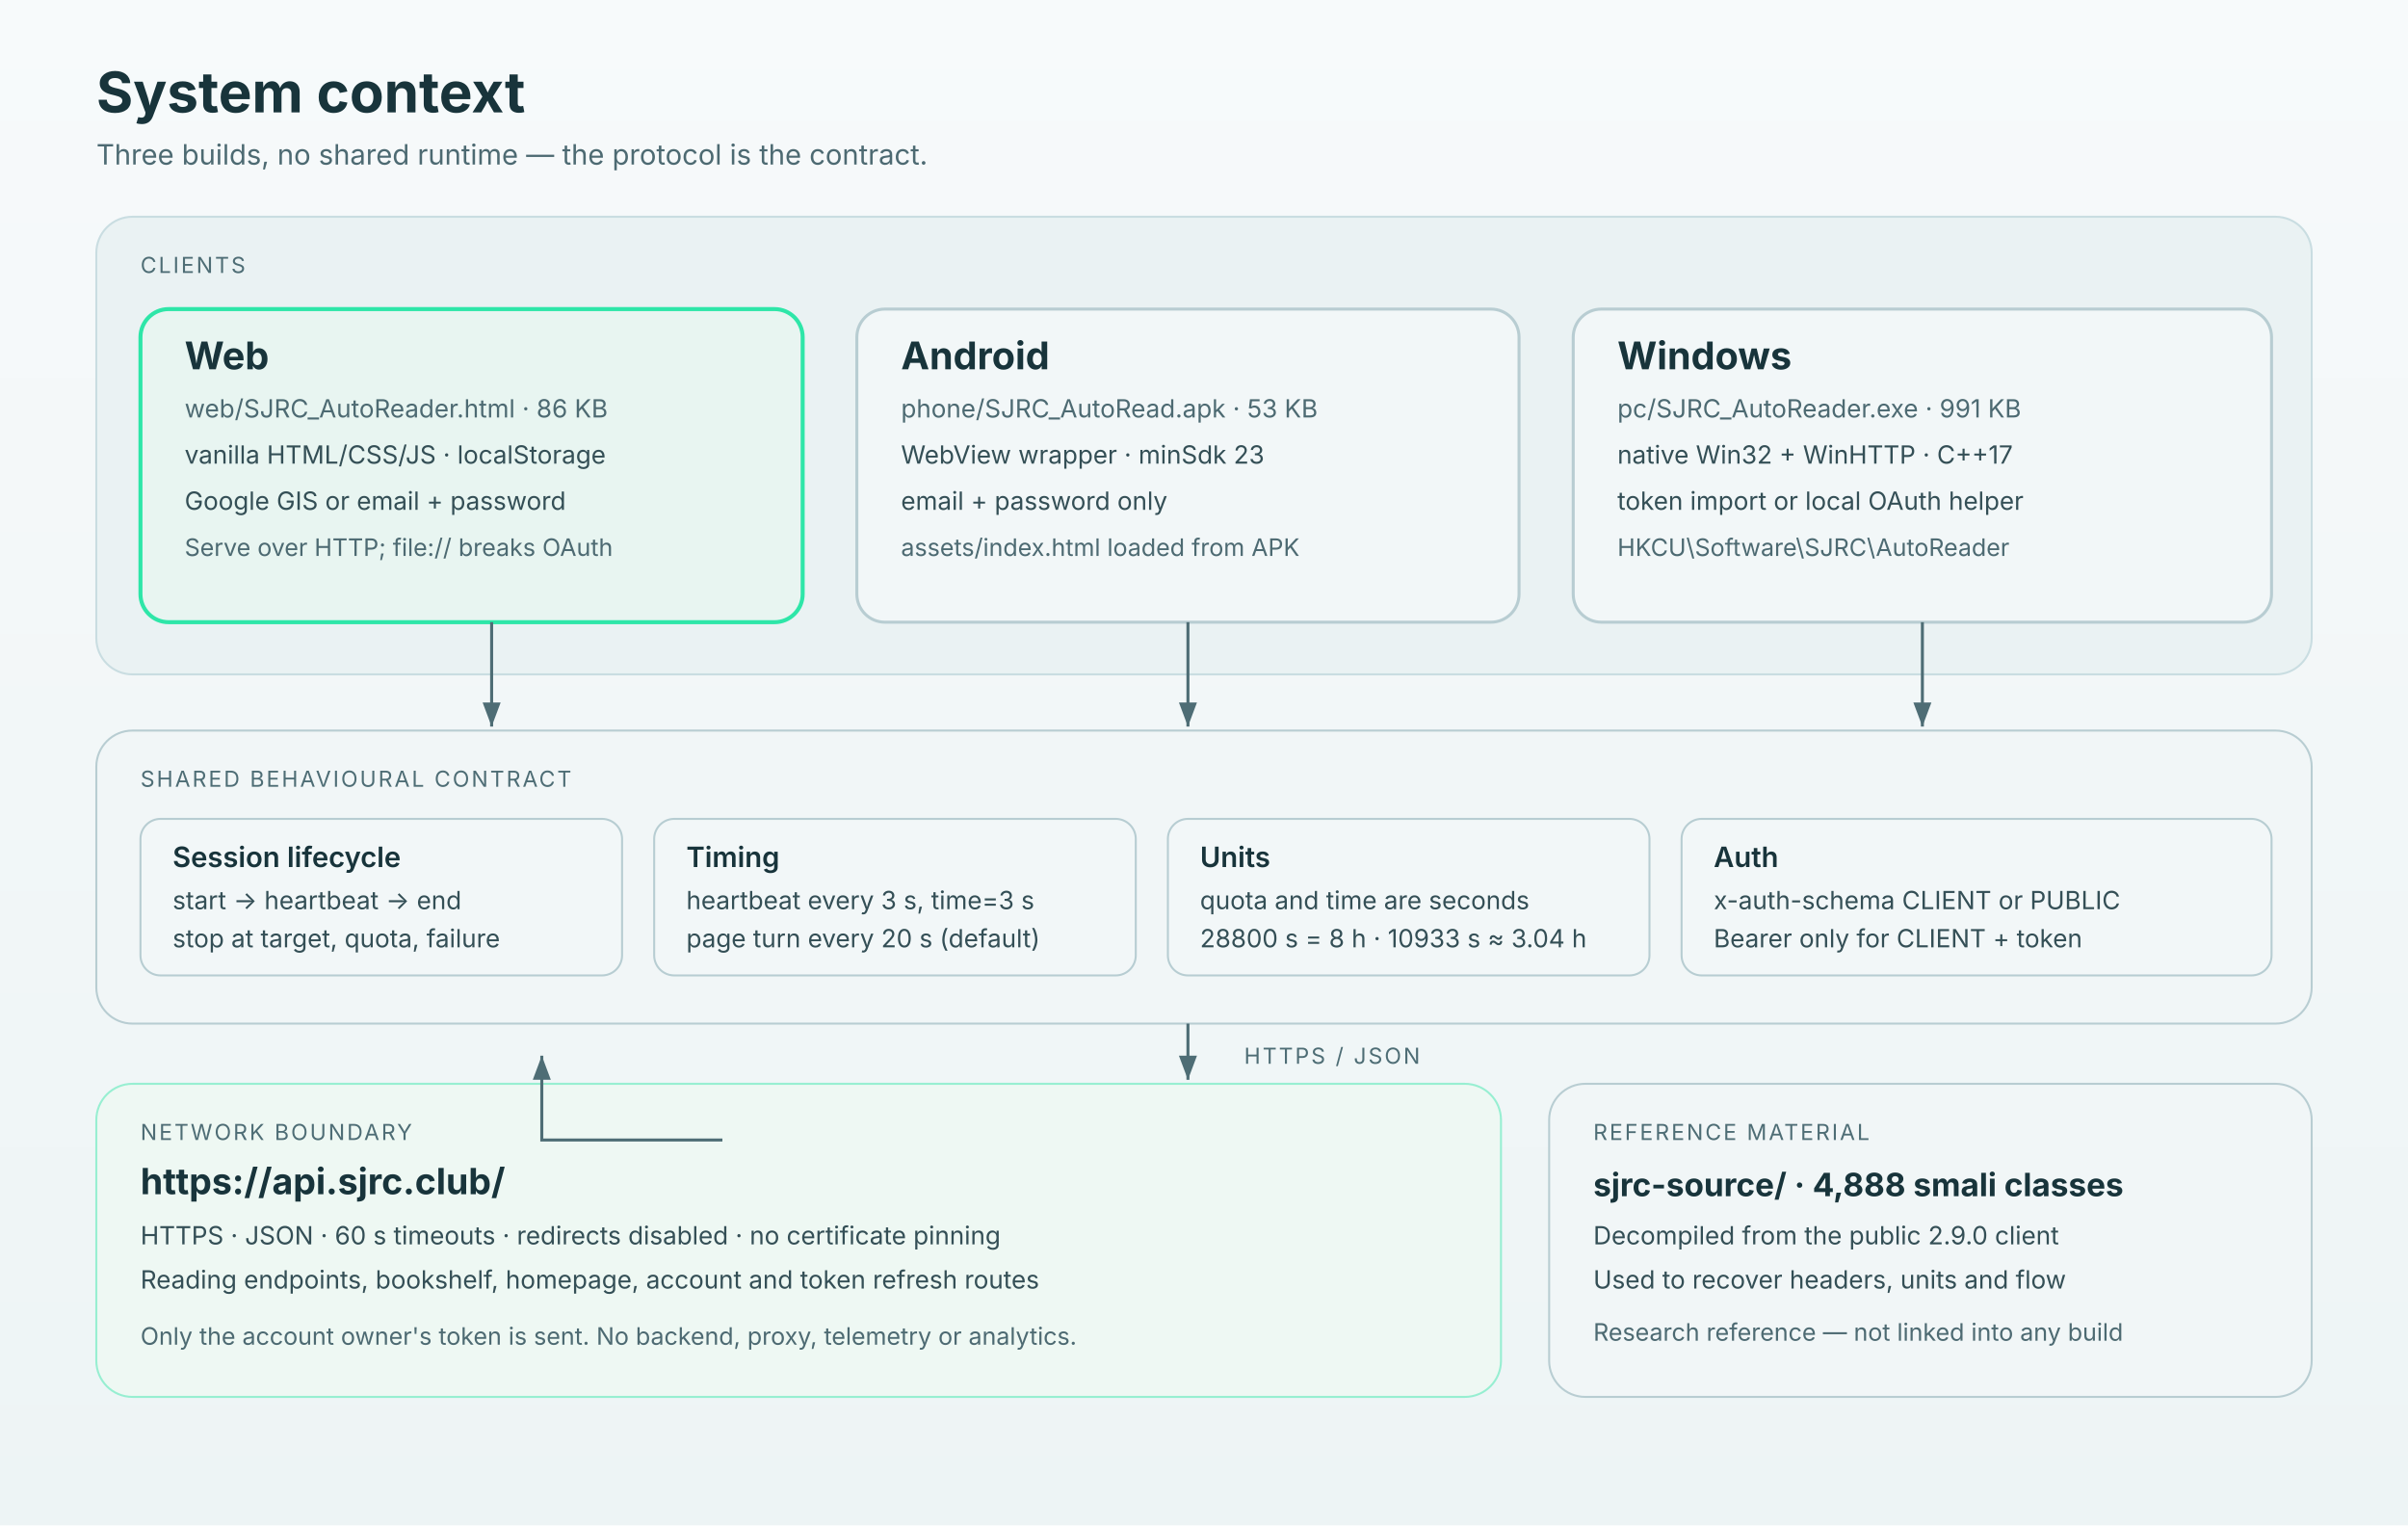
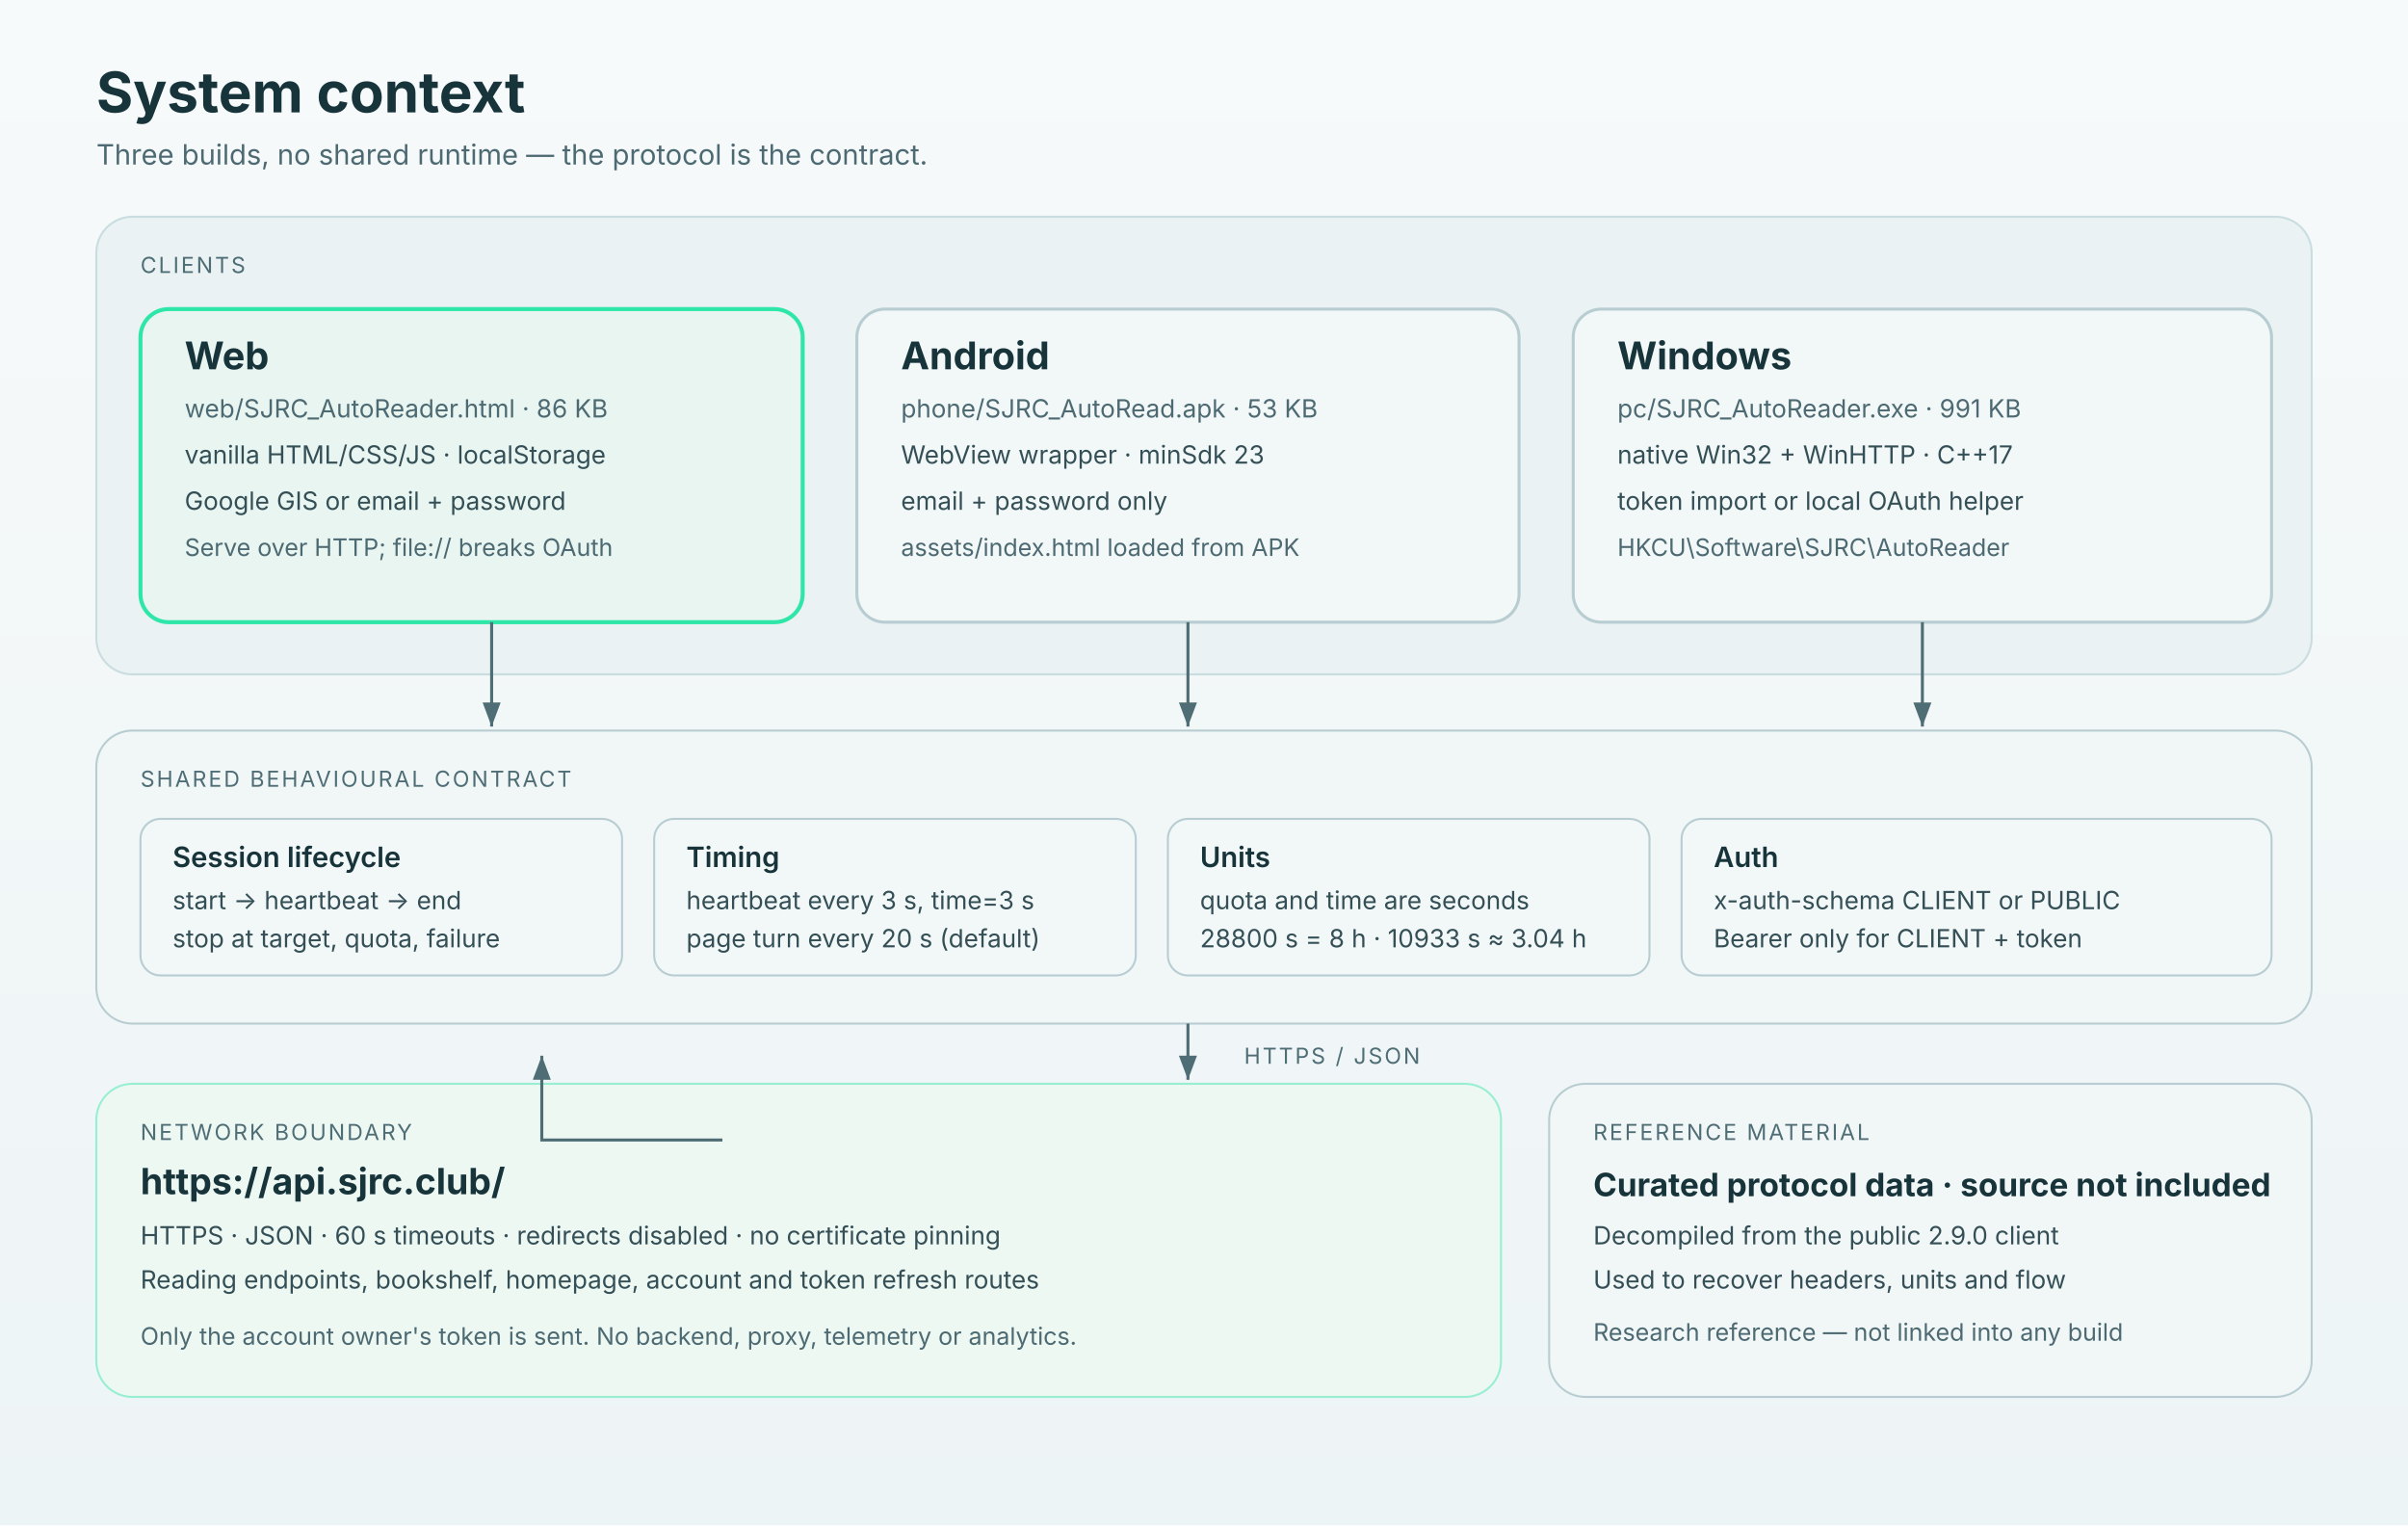
<svg xmlns="http://www.w3.org/2000/svg" width="1200" height="760" viewBox="0 0 1200 760" role="img" aria-labelledby="title desc">
  <defs>
    <linearGradient id="bg" x1="0" y1="0" x2="0" y2="1">
      <stop offset="0" stop-color="#f7fafb" />
      <stop offset="1" stop-color="#edf4f5" />
    </linearGradient>
    <linearGradient id="accent" x1="0" y1="0" x2="1" y2="0">
      <stop offset="0" stop-color="#2ee6a8" />
      <stop offset="1" stop-color="#43b7ff" />
    </linearGradient>
    <marker id="arrow" markerWidth="10" markerHeight="10" refX="8" refY="3" orient="auto">
      <path d="M0 0l8 3-8 3z" fill="#4e6d75" />
    </marker>
    <style>
      .box{fill:#f2f7f8;stroke:#b8cdd2;stroke-width:1.5}
      .boxhi{fill:#e8f5f1;stroke:#2ee6a8;stroke-width:2}
      .t{font-family:Inter,'Segoe UI',Helvetica,Arial,sans-serif;fill:#18343b}
      .s{font-family:Inter,'Segoe UI',Helvetica,Arial,sans-serif;fill:#4d6a72}
      .m{font-family:Inter,'Segoe UI',Helvetica,Arial,sans-serif;fill:#344f56}
      .lbl{font-family:Inter,'Segoe UI',Helvetica,Arial,sans-serif;fill:#4e6d75;font-size:11px;letter-spacing:1px}
    </style>
  </defs>
  <rect width="1200" height="760" fill="url(#bg)" />
  <text x="48" y="56" class="t" font-size="28" font-weight="700">System context</text>
  <text x="48" y="82" class="s" font-size="14">Three builds, no shared runtime — the protocol is the contract.</text>
  <rect x="48" y="108" width="1104" height="228" rx="18" fill="#eaf2f3" stroke="#c9dde1" />
  <text x="70" y="136" class="lbl">CLIENTS</text>
  <g>
    <rect x="70" y="154" width="330" height="156" rx="14" class="boxhi" />
    <text x="92" y="184" class="t" font-size="19" font-weight="650">Web</text>
    <text x="92" y="208" class="s" font-size="12.5">web/SJRC_AutoReader.html · 86 KB</text>
    <text x="92" y="231" class="m" font-size="12.5">vanilla HTML/CSS/JS · localStorage</text>
    <text x="92" y="254" class="m" font-size="12.5">Google GIS or email + password</text>
    <text x="92" y="277" class="s" font-size="12">Serve over HTTP; file:// breaks OAuth</text>
    <rect x="427" y="154" width="330" height="156" rx="14" class="box" />
    <text x="449" y="184" class="t" font-size="19" font-weight="650">Android</text>
    <text x="449" y="208" class="s" font-size="12.5">phone/SJRC_AutoRead.apk · 53 KB</text>
    <text x="449" y="231" class="m" font-size="12.5">WebView wrapper · minSdk 23</text>
    <text x="449" y="254" class="m" font-size="12.5">email + password only</text>
    <text x="449" y="277" class="s" font-size="12">assets/index.html loaded from APK</text>
    <rect x="784" y="154" width="348" height="156" rx="14" class="box" />
    <text x="806" y="184" class="t" font-size="19" font-weight="650">Windows</text>
    <text x="806" y="208" class="s" font-size="12.5">pc/SJRC_AutoReader.exe · 991 KB</text>
    <text x="806" y="231" class="m" font-size="12.5">native Win32 + WinHTTP · C++17</text>
    <text x="806" y="254" class="m" font-size="12.5">token import or local OAuth helper</text>
    <text x="806" y="277" class="s" font-size="12">HKCU\Software\SJRC\AutoReader</text>
  </g>
  <rect x="48" y="364" width="1104" height="146" rx="18" fill="#f1f6f7" stroke="#b8cdd2" />
  <text x="70" y="392" class="lbl">SHARED BEHAVIOURAL CONTRACT</text>
  <g class="m" font-size="12.5">
    <rect x="70" y="408" width="240" height="78" rx="10" fill="#f2f7f8" stroke="#b7cdd2" />
    <text x="86" y="432" class="t" font-size="14" font-weight="600">Session lifecycle</text>
    <text x="86" y="453">start → heartbeat → end</text>
    <text x="86" y="472">stop at target, quota, failure</text>
    <rect x="326" y="408" width="240" height="78" rx="10" fill="#f2f7f8" stroke="#b7cdd2" />
    <text x="342" y="432" class="t" font-size="14" font-weight="600">Timing</text>
    <text x="342" y="453">heartbeat every 3 s, time=3 s</text>
    <text x="342" y="472">page turn every 20 s (default)</text>
    <rect x="582" y="408" width="240" height="78" rx="10" fill="#f2f7f8" stroke="#b7cdd2" />
    <text x="598" y="432" class="t" font-size="14" font-weight="600">Units</text>
    <text x="598" y="453">quota and time are seconds</text>
    <text x="598" y="472">28800 s = 8 h · 10933 s ≈ 3.04 h</text>
    <rect x="838" y="408" width="294" height="78" rx="10" fill="#f2f7f8" stroke="#b7cdd2" />
    <text x="854" y="432" class="t" font-size="14" font-weight="600">Auth</text>
    <text x="854" y="453">x-auth-schema CLIENT or PUBLIC</text>
    <text x="854" y="472">Bearer only for CLIENT + token</text>
  </g>
  <rect x="48" y="540" width="700" height="156" rx="18" fill="#eef8f3" stroke="#2ee6a8" stroke-opacity="0.45" />
  <text x="70" y="568" class="lbl">NETWORK BOUNDARY</text>
  <text x="70" y="595" class="t" font-size="18" font-weight="650">https://api.sjrc.club/</text>
  <text x="70" y="620" class="m" font-size="12.5">HTTPS · JSON · 60 s timeouts · redirects disabled · no certificate pinning</text>
  <text x="70" y="642" class="m" font-size="12.5">Reading endpoints, bookshelf, homepage, account and token refresh routes</text>
  <text x="70" y="670" class="s" font-size="12">Only the account owner's token is sent. No backend, proxy, telemetry or analytics.</text>
  <rect x="772" y="540" width="380" height="156" rx="18" fill="#f1f6f7" stroke="#b8cdd2" />
  <text x="794" y="568" class="lbl">REFERENCE MATERIAL</text>
-   <text x="794" y="596" class="t" font-size="16" font-weight="650">sjrc-source/ · 4,888 smali classes</text>
+   <text x="794" y="596" class="t" font-size="16" font-weight="650">Curated protocol data · source not included</text>
  <text x="794" y="620" class="m" font-size="12.5">Decompiled from the public 2.9.0 client</text>
  <text x="794" y="642" class="m" font-size="12.5">Used to recover headers, units and flow</text>
  <text x="794" y="668" class="s" font-size="12">Research reference — not linked into any build</text>
  <g stroke="#4e6d75" stroke-width="1.5" marker-end="url(#arrow)" fill="none">
    <path d="M245 310v52" />
    <path d="M592 310v52" />
    <path d="M958 310v52" />
    <path d="M592 510v28" />
    <path d="M360 568h-90v-42" />
  </g>
  <text x="620" y="530" class="lbl">HTTPS / JSON</text>
</svg>
